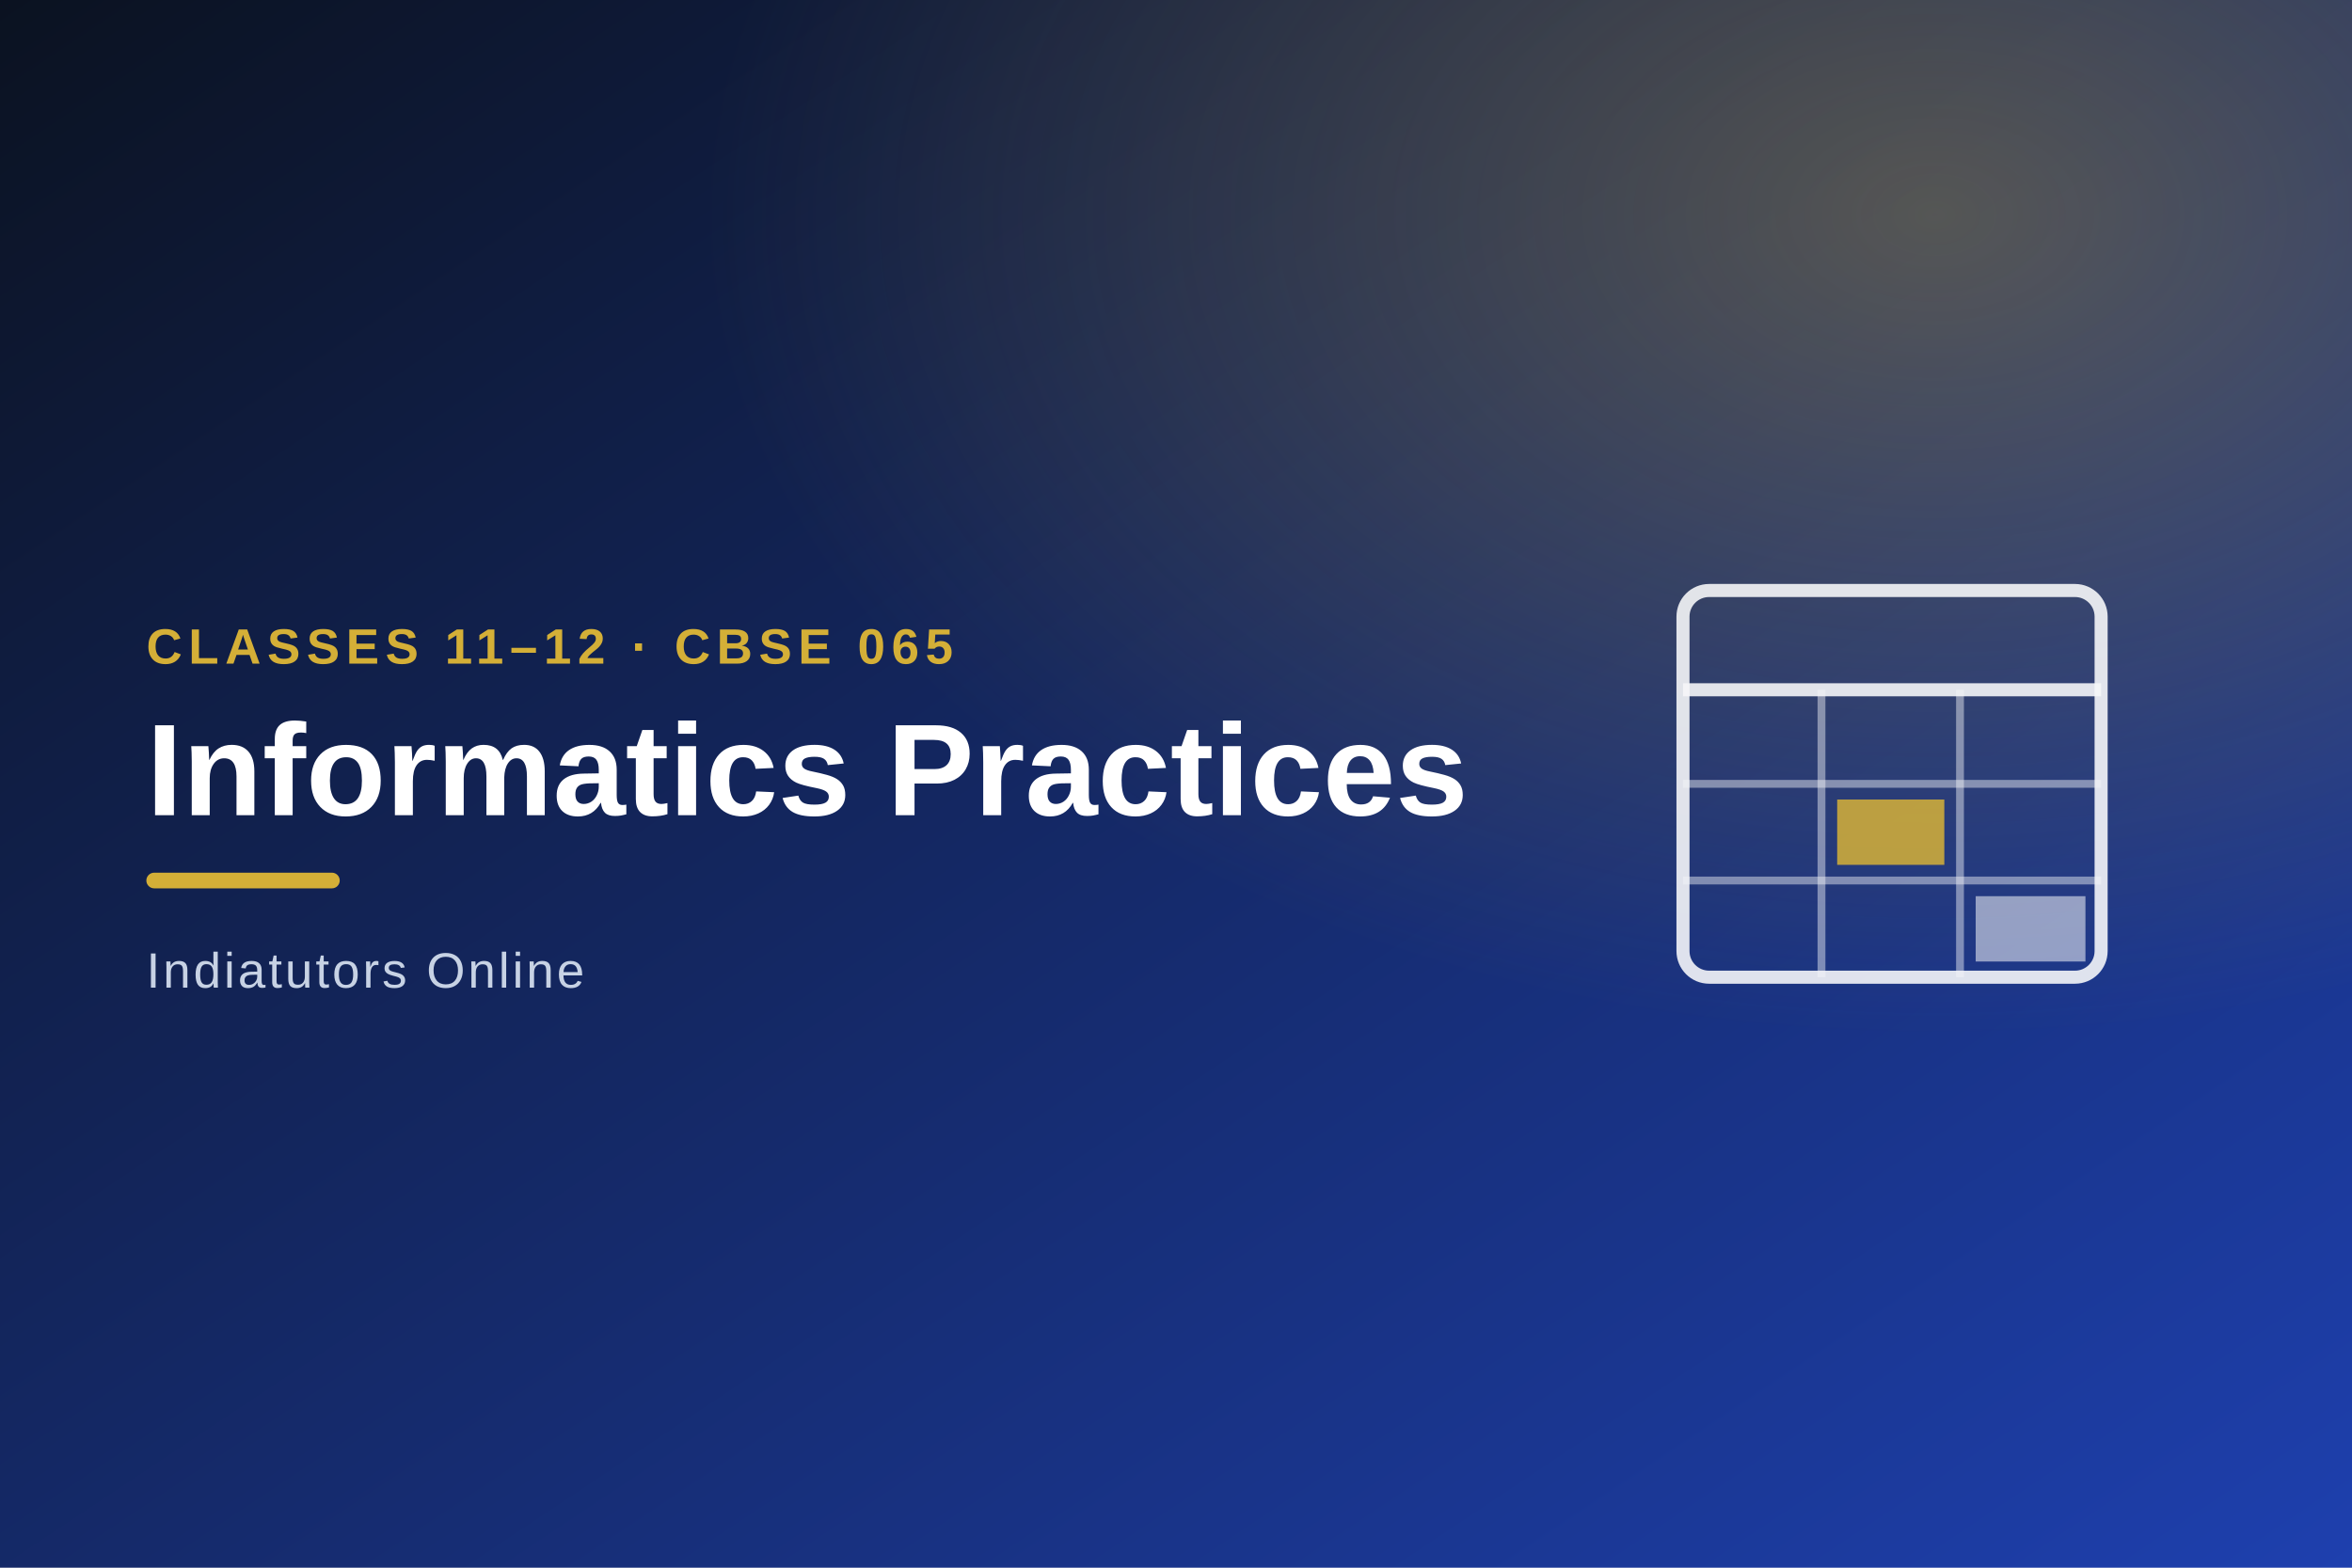
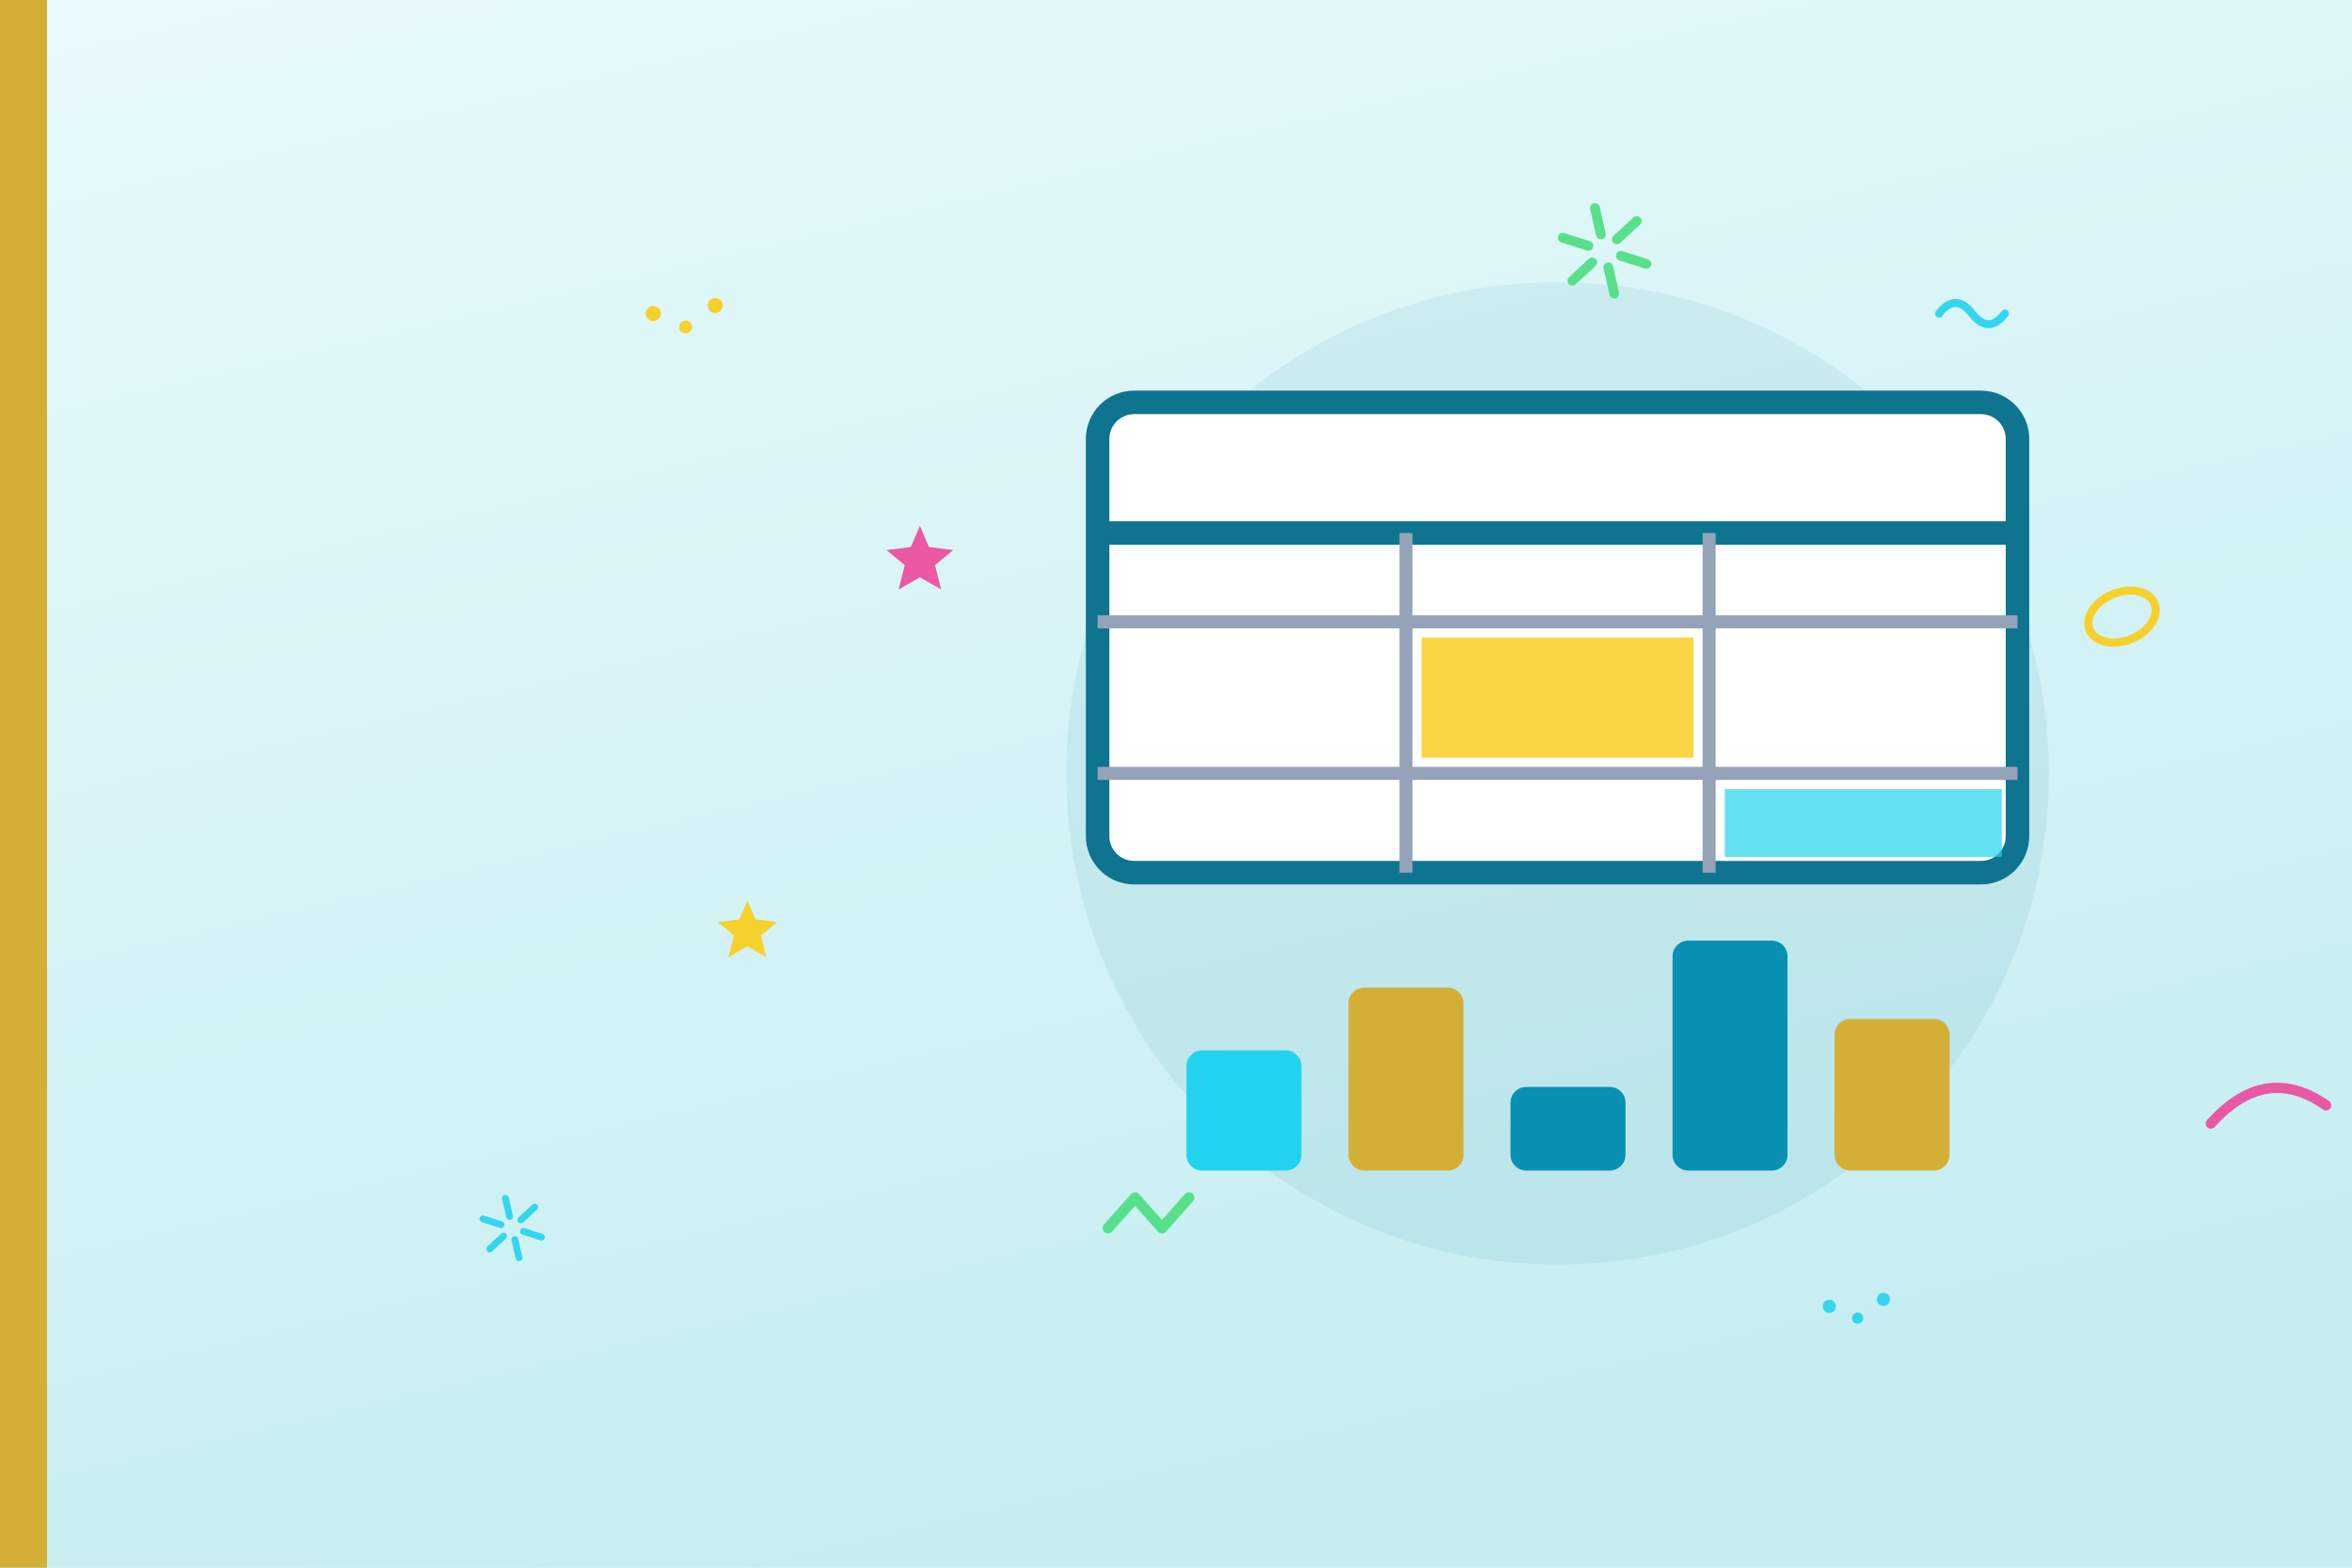
- <svg xmlns="http://www.w3.org/2000/svg" width="900" height="600" viewBox="0 0 900 600">
+ <svg xmlns="http://www.w3.org/2000/svg" width="900" height="600" viewBox="0 0 900 600" preserveAspectRatio="xMidYMid slice">
  <defs>
-     <linearGradient id="bg" x1="0" y1="0" x2="1" y2="1">
-       <stop offset="0%" stop-color="#0B1220" />
-       <stop offset="100%" stop-color="#1E40AF" />
+     <linearGradient id="bg" x1="0" y1="0" x2="0.35" y2="1">
+       <stop offset="0%" stop-color="#E9FAFB" />
+       <stop offset="100%" stop-color="#C6EEF2" />
    </linearGradient>
-     <radialGradient id="glow" cx="82%" cy="14%" r="52%">
-       <stop offset="0%" stop-color="#D4AF37" stop-opacity=".34" />
-       <stop offset="100%" stop-color="#D4AF37" stop-opacity="0" />
-     </radialGradient>
  </defs>
  <rect width="900" height="600" fill="url(#bg)" />
-   <rect width="900" height="600" fill="url(#glow)" />
-   <g transform="translate(604.0,180.0) scale(1.000)" opacity=".95">
-     <rect x="40" y="46" width="160" height="148" rx="10" fill="none" stroke="#fff" stroke-width="5" opacity=".9" />
-     <line x1="40" y1="84" x2="200" y2="84" stroke="#fff" stroke-width="5" opacity=".9" />
-     <line x1="93" y1="84" x2="93" y2="194" stroke="#fff" stroke-width="3" opacity=".45" />
-     <line x1="146" y1="84" x2="146" y2="194" stroke="#fff" stroke-width="3" opacity=".45" />
-     <line x1="40" y1="120" x2="200" y2="120" stroke="#fff" stroke-width="3" opacity=".45" />
-     <line x1="40" y1="157" x2="200" y2="157" stroke="#fff" stroke-width="3" opacity=".45" />
-     <rect x="99" y="126" width="41" height="25" fill="#D4AF37" opacity=".9" />
-     <rect x="152" y="163" width="42" height="25" fill="#fff" opacity=".55" />
+   <g transform="translate(596 296)">
+     <circle r="188" fill="#0E7490" opacity=".08" />
+     <rect x="-176" y="-142" width="352" height="180" rx="14" fill="#fff" stroke="#0E7490" stroke-width="9" />
+     <line x1="-176" y1="-92" x2="176" y2="-92" stroke="#0E7490" stroke-width="9" />
+     <line x1="-176" y1="-58" x2="176" y2="-58" stroke="#94A3B8" stroke-width="5" />
+     <line x1="-176" y1="0" x2="176" y2="0" stroke="#94A3B8" stroke-width="5" />
+     <line x1="-58" y1="-92" x2="-58" y2="38" stroke="#94A3B8" stroke-width="5" />
+     <line x1="58" y1="-92" x2="58" y2="38" stroke="#94A3B8" stroke-width="5" />
+     <rect x="-52" y="-52" width="104" height="46" fill="#FACC15" opacity=".8" />
+     <rect x="64" y="6" width="106" height="26" fill="#22D3EE" opacity=".7" />
+     <rect x="-142" y="106" width="44" height="46" rx="6" fill="#22D3EE" />
+     <rect x="-80" y="82" width="44" height="70" rx="6" fill="#D4AF37" />
+     <rect x="-18" y="120" width="44" height="32" rx="6" fill="#0891B2" />
+     <rect x="44" y="64" width="44" height="88" rx="6" fill="#0891B2" />
+     <rect x="106" y="94" width="44" height="58" rx="6" fill="#D4AF37" />
  </g>
-   <g transform="translate(56.0,254.0)">
-     <text x="0" y="0" font-family="Segoe UI,Arial,sans-serif" font-size="19.0" fill="#D4AF37" letter-spacing="2.40" font-weight="600">CLASSES 11–12 · CBSE 065</text>
-     <text x="0" y="58.0" font-family="Segoe UI,Arial,sans-serif" font-size="50.0" fill="#ffffff" font-weight="700">Informatics Practices</text>
-     <rect x="0" y="80.0" width="74.0" height="6.0" rx="3" fill="#D4AF37" />
-     <text x="0" y="124.0" font-family="Segoe UI,Arial,sans-serif" font-size="19.0" fill="#c7d2e4" letter-spacing="1.10">Indiatutors Online</text>
+   <g>
+     <g opacity="0.9">
+       <line x1="200.3" y1="471.3" x2="207.2" y2="473.5" stroke="#22D3EE" stroke-width="2.61" stroke-linecap="round" />
+       <line x1="197.0" y1="474.4" x2="198.6" y2="481.4" stroke="#22D3EE" stroke-width="2.61" stroke-linecap="round" />
+       <line x1="192.7" y1="473.1" x2="187.4" y2="478.0" stroke="#22D3EE" stroke-width="2.61" stroke-linecap="round" />
+       <line x1="191.7" y1="468.7" x2="184.8" y2="466.5" stroke="#22D3EE" stroke-width="2.61" stroke-linecap="round" />
+       <line x1="195.0" y1="465.6" x2="193.4" y2="458.6" stroke="#22D3EE" stroke-width="2.61" stroke-linecap="round" />
+       <line x1="199.3" y1="466.9" x2="204.6" y2="462.0" stroke="#22D3EE" stroke-width="2.61" stroke-linecap="round" />
+     </g>
+     <g opacity="0.9">
+       <circle cx="250" cy="120" r="2.884" fill="#FACC15" />
+       <circle cx="262.36" cy="125.15" r="2.472" fill="#FACC15" />
+       <circle cx="273.69" cy="116.91" r="2.884" fill="#FACC15" />
+     </g>
+     <path d="M352 201.24 l 3.48 8.12 l 9.28 1.16 l -6.96 5.8 l 2.32 9.28 l -8.12 -4.64 l -8.12 4.64 l 2.32 -9.28 l -6.96 -5.8 l 9.28 -1.16 z" fill="#EC4899" opacity="0.9" />
+     <path d="M424 470 l 10.32 -11.61 l 10.32 11.61 l 10.32 -11.61" fill="none" stroke="#4ADE80" stroke-width="4.128" stroke-linecap="round" stroke-linejoin="round" opacity="0.9" />
+     <path d="M742 120 q 6.3 -8.1 12.6 0 t 12.6 0" fill="none" stroke="#22D3EE" stroke-width="3.06" stroke-linecap="round" opacity="0.9" />
+     <ellipse cx="812" cy="236" rx="13.39" ry="9.27" fill="none" stroke="#FACC15" stroke-width="3.09" transform="rotate(-22 812 236)" opacity="0.9" />
+     <path d="M846 430 q 20.88 -23.2 44.08 -6.96" fill="none" stroke="#EC4899" stroke-width="3.944" stroke-linecap="round" opacity="0.9" />
+     <g opacity="0.9">
+       <line x1="620.2" y1="97.9" x2="630.0" y2="101.0" stroke="#4ADE80" stroke-width="3.741" stroke-linecap="round" />
+       <line x1="615.4" y1="102.3" x2="617.7" y2="112.4" stroke="#4ADE80" stroke-width="3.741" stroke-linecap="round" />
+       <line x1="609.3" y1="100.4" x2="601.7" y2="107.4" stroke="#4ADE80" stroke-width="3.741" stroke-linecap="round" />
+       <line x1="607.8" y1="94.1" x2="598.0" y2="91.0" stroke="#4ADE80" stroke-width="3.741" stroke-linecap="round" />
+       <line x1="612.6" y1="89.7" x2="610.3" y2="79.6" stroke="#4ADE80" stroke-width="3.741" stroke-linecap="round" />
+       <line x1="618.7" y1="91.6" x2="626.3" y2="84.6" stroke="#4ADE80" stroke-width="3.741" stroke-linecap="round" />
+     </g>
+     <g opacity="0.9">
+       <circle cx="700" cy="500" r="2.52" fill="#22D3EE" />
+       <circle cx="710.8" cy="504.5" r="2.16" fill="#22D3EE" />
+       <circle cx="720.7" cy="497.3" r="2.52" fill="#22D3EE" />
+     </g>
+     <path d="M286 344.67 l 3.09 7.21 l 8.24 1.03 l -6.18 5.15 l 2.06 8.24 l -7.21 -4.12 l -7.21 4.12 l 2.06 -8.24 l -6.18 -5.15 l 8.24 -1.03 z" fill="#FACC15" opacity="0.9" />
  </g>
+   <rect x="0" y="0" width="18" height="600" fill="#D4AF37" />
</svg>
